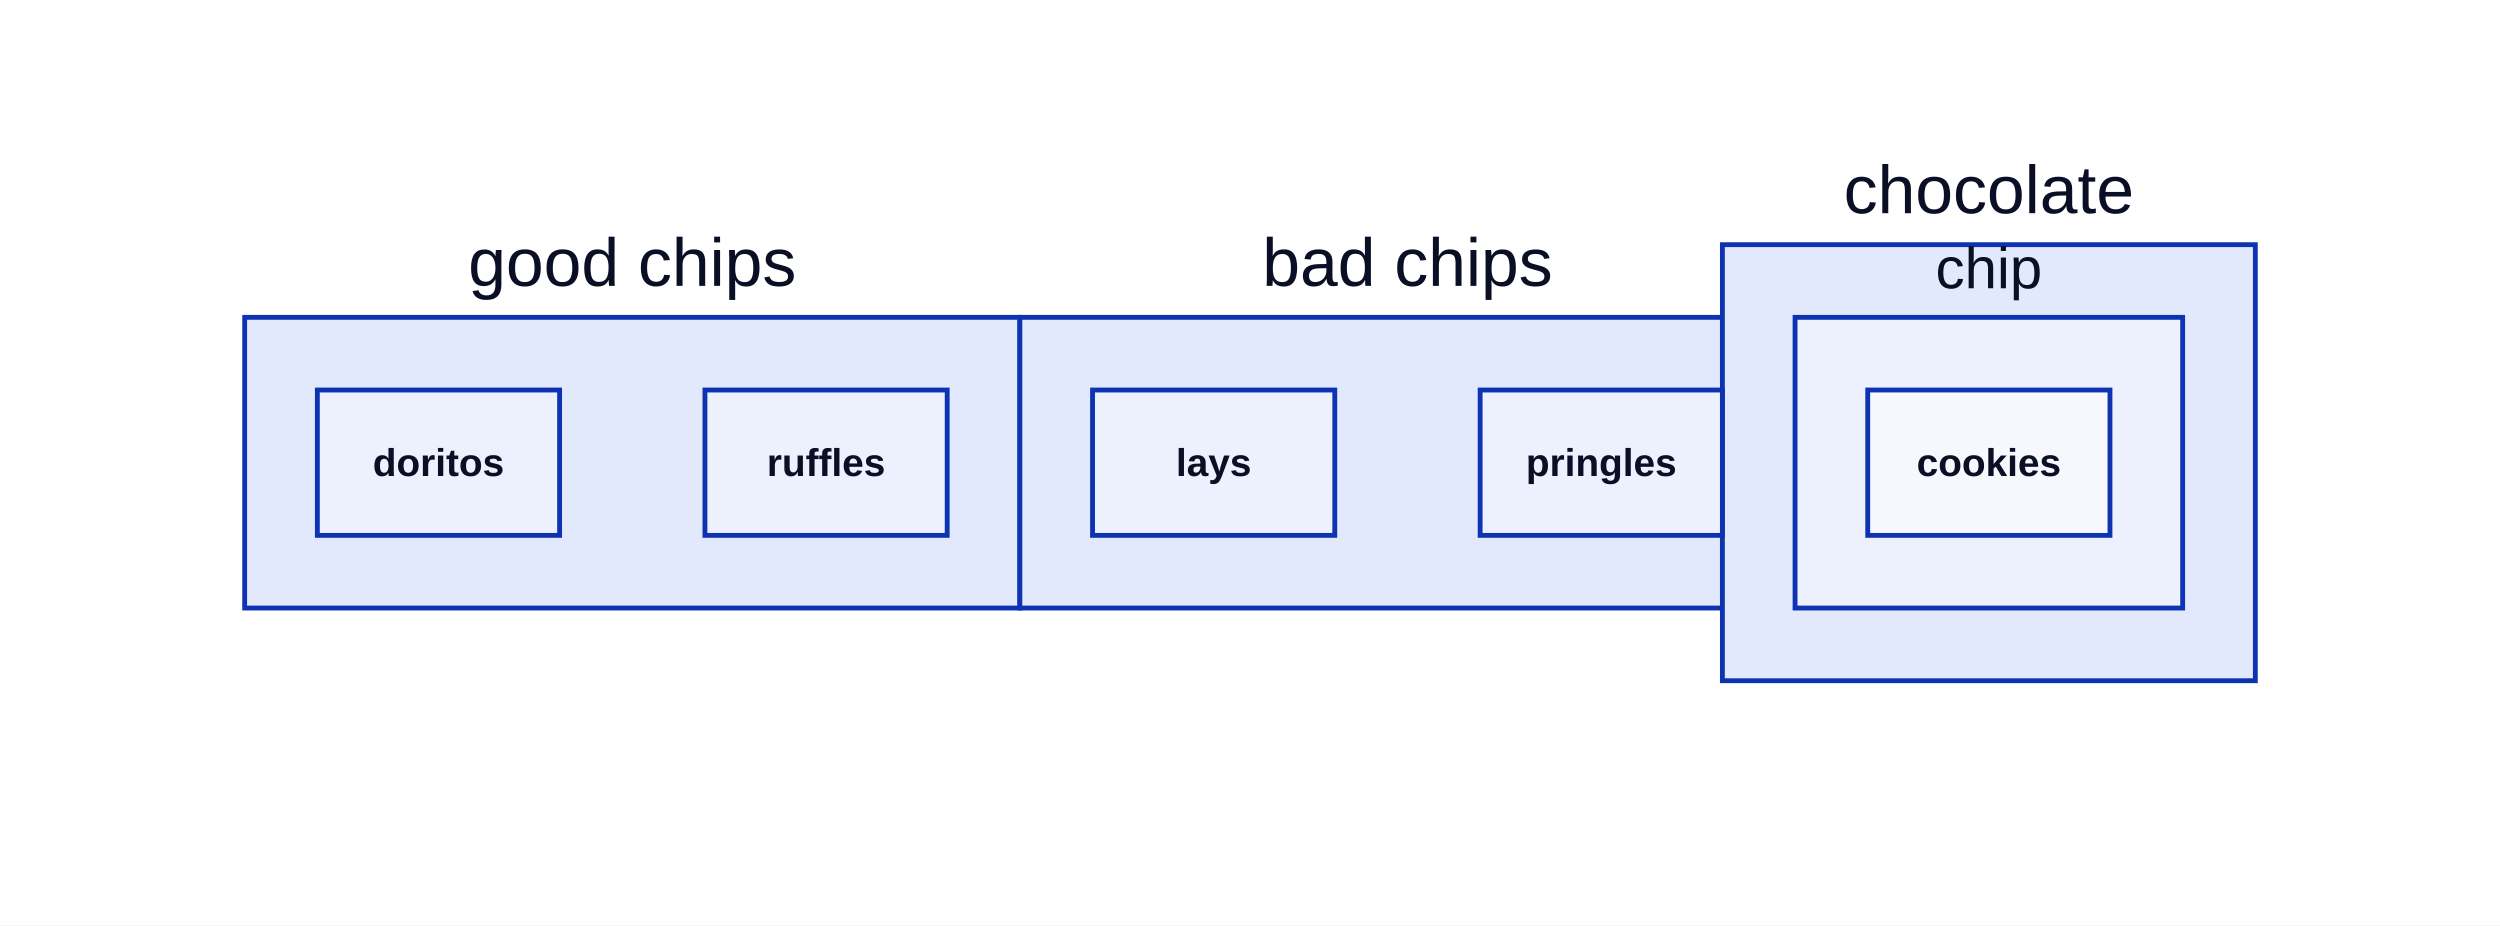
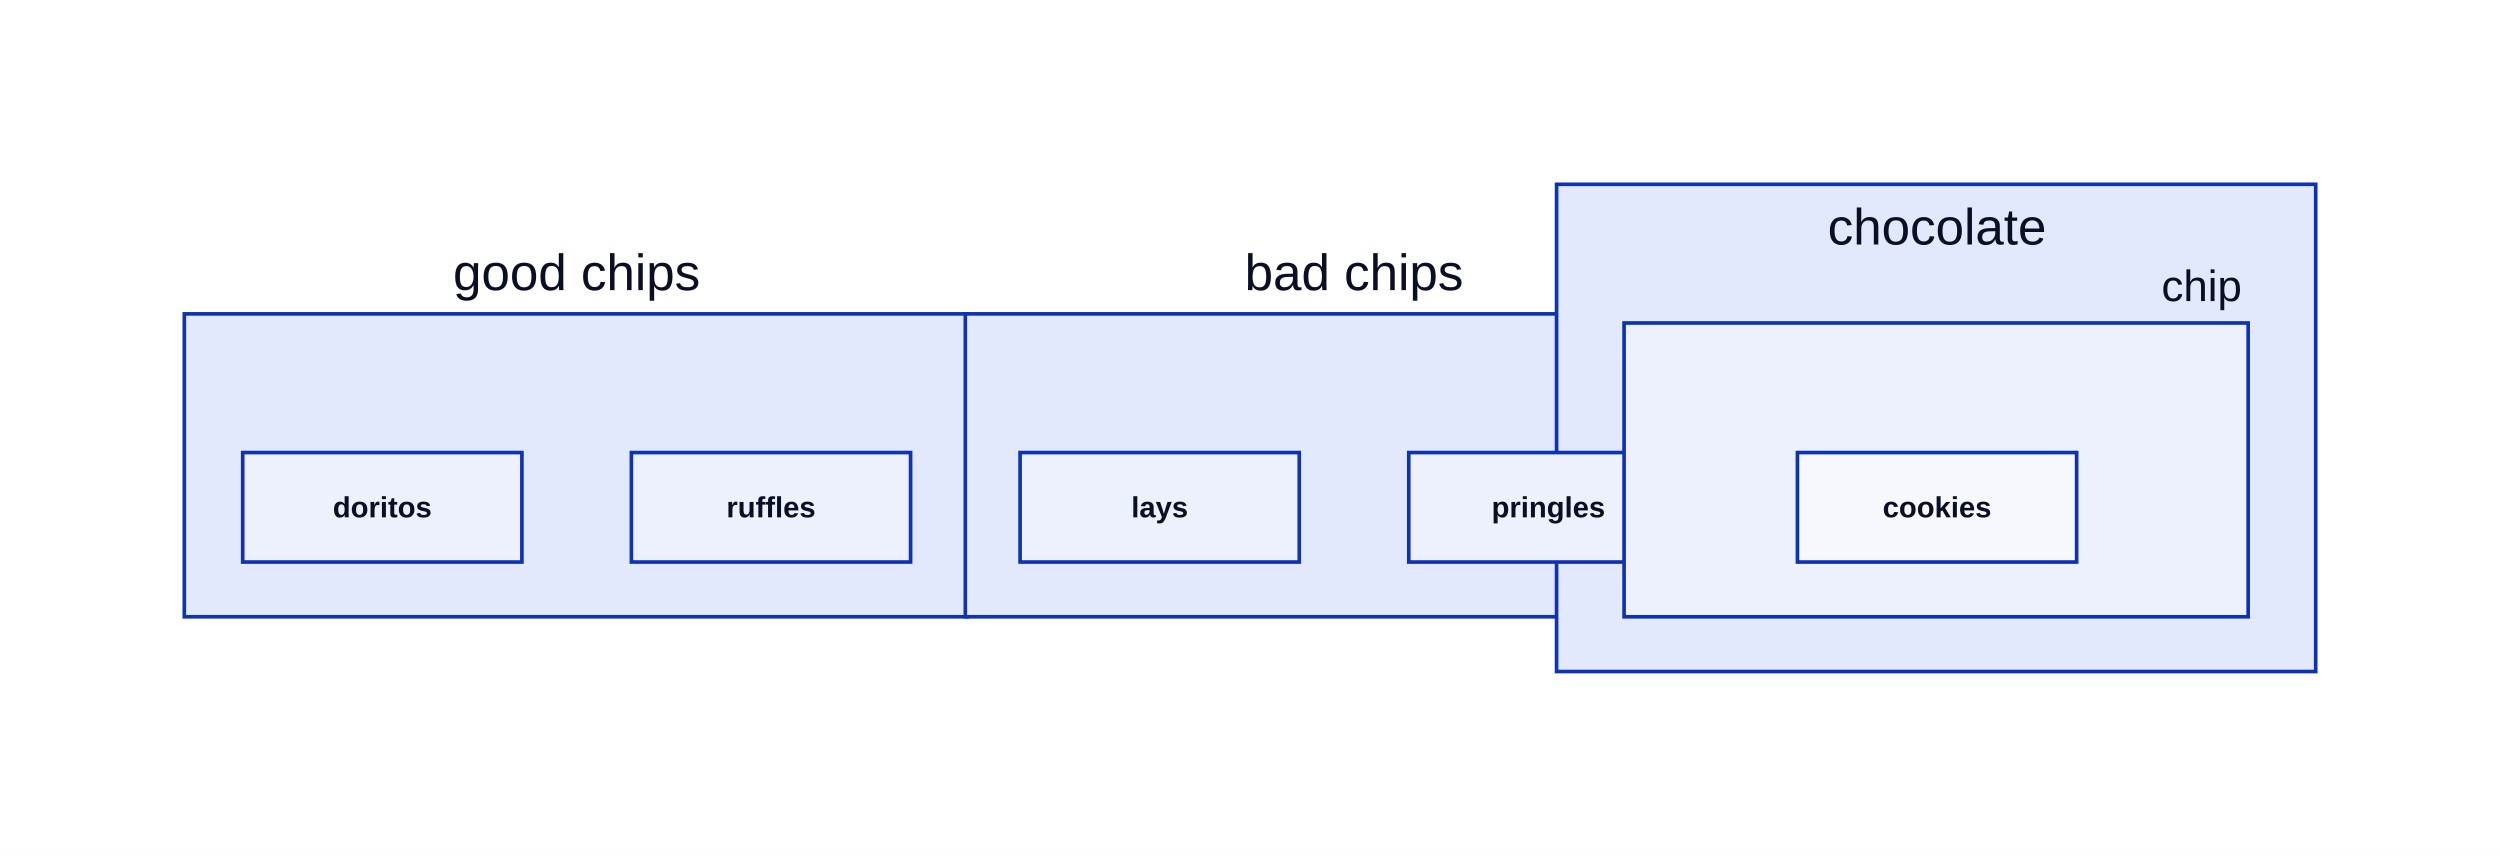
- <svg xmlns="http://www.w3.org/2000/svg" width="1032" height="382" viewBox="-91 -81 1032 382" data-d2-version="0.2.0" class="d2-796831677 d2-svg">
+ <svg xmlns="http://www.w3.org/2000/svg" width="1370" height="469" viewBox="-93 -168 1370 469" data-d2-version="0.2.0" class="d2-796831677 d2-svg">
  <defs>
-     <mask id="edge-label-mask" maskUnits="userSpaceOnUse" x="-91" y="-81" width="1032" height="382">
-       <rect x="-91" y="-81" width="1032" height="382" fill="white" />
+     <mask id="edge-label-mask" maskUnits="userSpaceOnUse" x="-93" y="-168" width="1370" height="469">
+       <rect x="-93" y="-168" width="1370" height="469" fill="white" />
    </mask>
  </defs>
-   <rect x="-91" y="-81" width="1032" height="382" rx="0" fill="#FFFFFF" stroke-width="0" />
+   <rect x="-93" y="-168" width="1370" height="469" rx="0" fill="#FFFFFF" stroke-width="0" />
  <g id="base-layer">
-     <rect x="10" y="50" width="320" height="120" fill="#E3E9FD" stroke="#0D32B2" stroke-width="2" rx="0" ry="0" />
-     <rect x="330" y="50" width="320" height="120" fill="#E3E9FD" stroke="#0D32B2" stroke-width="2" rx="0" ry="0" />
-     <rect x="620" y="20" width="220" height="180" fill="#E3E9FD" stroke="#0D32B2" stroke-width="2" rx="0" ry="0" />
-     <rect x="40" y="80" width="100" height="60" fill="#EDF0FD" stroke="#0D32B2" stroke-width="2" rx="0" ry="0" />
-     <rect x="360" y="80" width="100" height="60" fill="#EDF0FD" stroke="#0D32B2" stroke-width="2" rx="0" ry="0" />
-     <rect x="520" y="80" width="100" height="60" fill="#EDF0FD" stroke="#0D32B2" stroke-width="2" rx="0" ry="0" />
-     <rect x="200" y="80" width="100" height="60" fill="#EDF0FD" stroke="#0D32B2" stroke-width="2" rx="0" ry="0" />
-     <rect x="650" y="50" width="160" height="120" fill="#EDF0FD" stroke="#0D32B2" stroke-width="2" rx="0" ry="0" />
-     <rect x="680" y="80" width="100" height="60" fill="#F7F8FE" stroke="#0D32B2" stroke-width="2" rx="0" ry="0" />
-     <text x="170" y="37" text-anchor="middle" dominant-baseline="alphabetic" font-family="Arial, sans-serif" font-size="28" style="fill: #0A0F25">good chips</text>
-     <text x="490" y="37" text-anchor="middle" dominant-baseline="alphabetic" font-family="Arial, sans-serif" font-size="28" style="fill: #0A0F25">bad chips</text>
-     <text x="730" y="7" text-anchor="middle" dominant-baseline="alphabetic" font-family="Arial, sans-serif" font-size="28" style="fill: #0A0F25">chocolate</text>
-     <text x="90" y="115.5" text-anchor="middle" dominant-baseline="alphabetic" font-family="Arial, sans-serif" font-size="16" style="fill: #0A0F25; font-weight: 700">doritos</text>
-     <text x="410" y="115.5" text-anchor="middle" dominant-baseline="alphabetic" font-family="Arial, sans-serif" font-size="16" style="fill: #0A0F25; font-weight: 700">lays</text>
-     <text x="570" y="115.5" text-anchor="middle" dominant-baseline="alphabetic" font-family="Arial, sans-serif" font-size="16" style="fill: #0A0F25; font-weight: 700">pringles</text>
-     <text x="250" y="115.5" text-anchor="middle" dominant-baseline="alphabetic" font-family="Arial, sans-serif" font-size="16" style="fill: #0A0F25; font-weight: 700">ruffles</text>
-     <text x="730" y="38" text-anchor="middle" dominant-baseline="alphabetic" font-family="Arial, sans-serif" font-size="24" style="fill: #0A0F25">chip</text>
-     <text x="730" y="115.5" text-anchor="middle" dominant-baseline="alphabetic" font-family="Arial, sans-serif" font-size="16" style="fill: #0A0F25; font-weight: 700">cookies</text>
+     <rect x="8" y="4" width="429" height="166" fill="#E3E9FD" stroke="#0D32B2" stroke-width="2" rx="0" ry="0" />
+     <rect x="436" y="4" width="426" height="166" fill="#E3E9FD" stroke="#0D32B2" stroke-width="2" rx="0" ry="0" />
+     <rect x="760" y="-67" width="416" height="267" fill="#E3E9FD" stroke="#0D32B2" stroke-width="2" rx="0" ry="0" />
+     <rect x="40" y="80" width="153" height="60" fill="#EDF0FD" stroke="#0D32B2" stroke-width="2" rx="0" ry="0" />
+     <rect x="466" y="80" width="153" height="60" fill="#EDF0FD" stroke="#0D32B2" stroke-width="2" rx="0" ry="0" />
+     <rect x="679" y="80" width="153" height="60" fill="#EDF0FD" stroke="#0D32B2" stroke-width="2" rx="0" ry="0" />
+     <rect x="253" y="80" width="153" height="60" fill="#EDF0FD" stroke="#0D32B2" stroke-width="2" rx="0" ry="0" />
+     <rect x="797" y="9" width="342" height="161" fill="#EDF0FD" stroke="#0D32B2" stroke-width="2" rx="0" ry="0" />
+     <rect x="892" y="80" width="153" height="60" fill="#F7F8FE" stroke="#0D32B2" stroke-width="2" rx="0" ry="0" />
+     <text x="223" y="-9" text-anchor="middle" dominant-baseline="alphabetic" font-family="Arial, sans-serif" font-size="28" style="fill: #0A0F25">good chips</text>
+     <text x="649" y="-9" text-anchor="middle" dominant-baseline="alphabetic" font-family="Arial, sans-serif" font-size="28" style="fill: #0A0F25">bad chips</text>
+     <text x="968.5" y="-34" text-anchor="middle" dominant-baseline="alphabetic" font-family="Arial, sans-serif" font-size="28" style="fill: #0A0F25">chocolate</text>
+     <text x="116.5" y="115.5" text-anchor="middle" dominant-baseline="alphabetic" font-family="Arial, sans-serif" font-size="16" style="fill: #0A0F25; font-weight: 700">doritos</text>
+     <text x="542.5" y="115.5" text-anchor="middle" dominant-baseline="alphabetic" font-family="Arial, sans-serif" font-size="16" style="fill: #0A0F25; font-weight: 700">lays</text>
+     <text x="755.5" y="115.5" text-anchor="middle" dominant-baseline="alphabetic" font-family="Arial, sans-serif" font-size="16" style="fill: #0A0F25; font-weight: 700">pringles</text>
+     <text x="329.5" y="115.5" text-anchor="middle" dominant-baseline="alphabetic" font-family="Arial, sans-serif" font-size="16" style="fill: #0A0F25; font-weight: 700">ruffles</text>
+     <text x="1113.5" y="-3" text-anchor="middle" dominant-baseline="alphabetic" font-family="Arial, sans-serif" font-size="24" style="fill: #0A0F25">chip</text>
+     <text x="968.5" y="115.5" text-anchor="middle" dominant-baseline="alphabetic" font-family="Arial, sans-serif" font-size="16" style="fill: #0A0F25; font-weight: 700">cookies</text>
  </g>
</svg>
